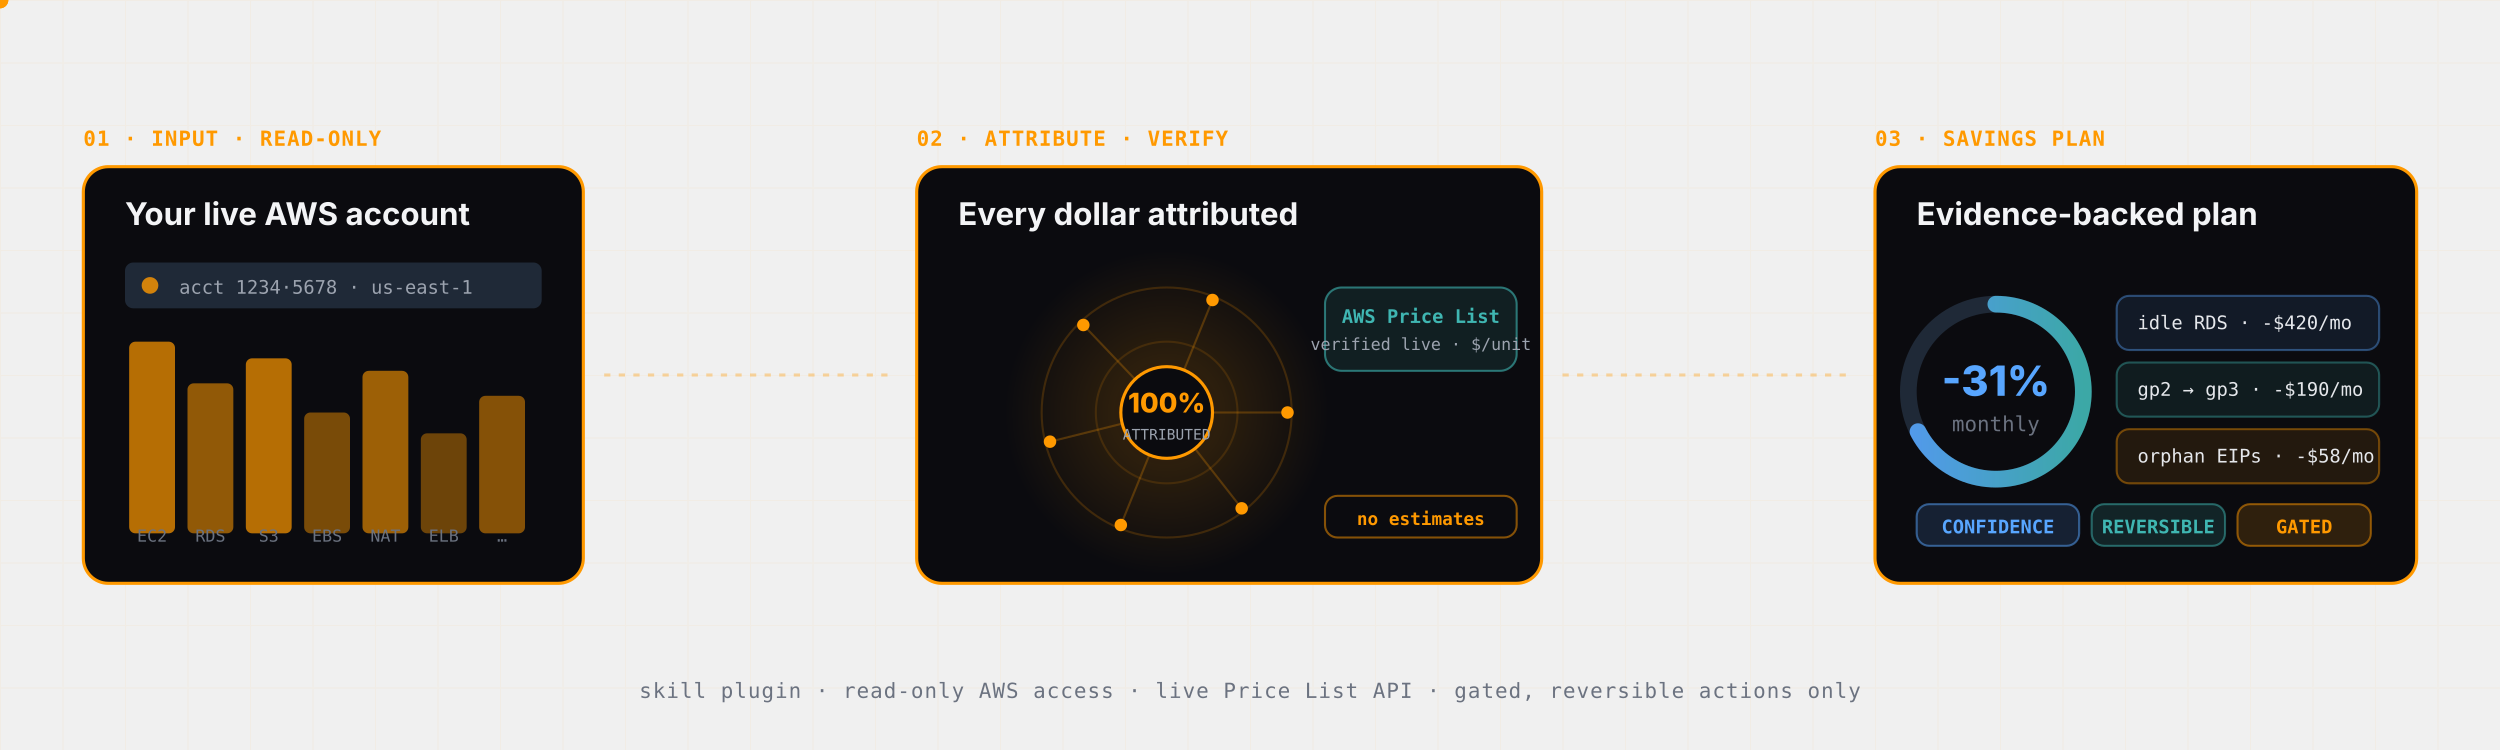
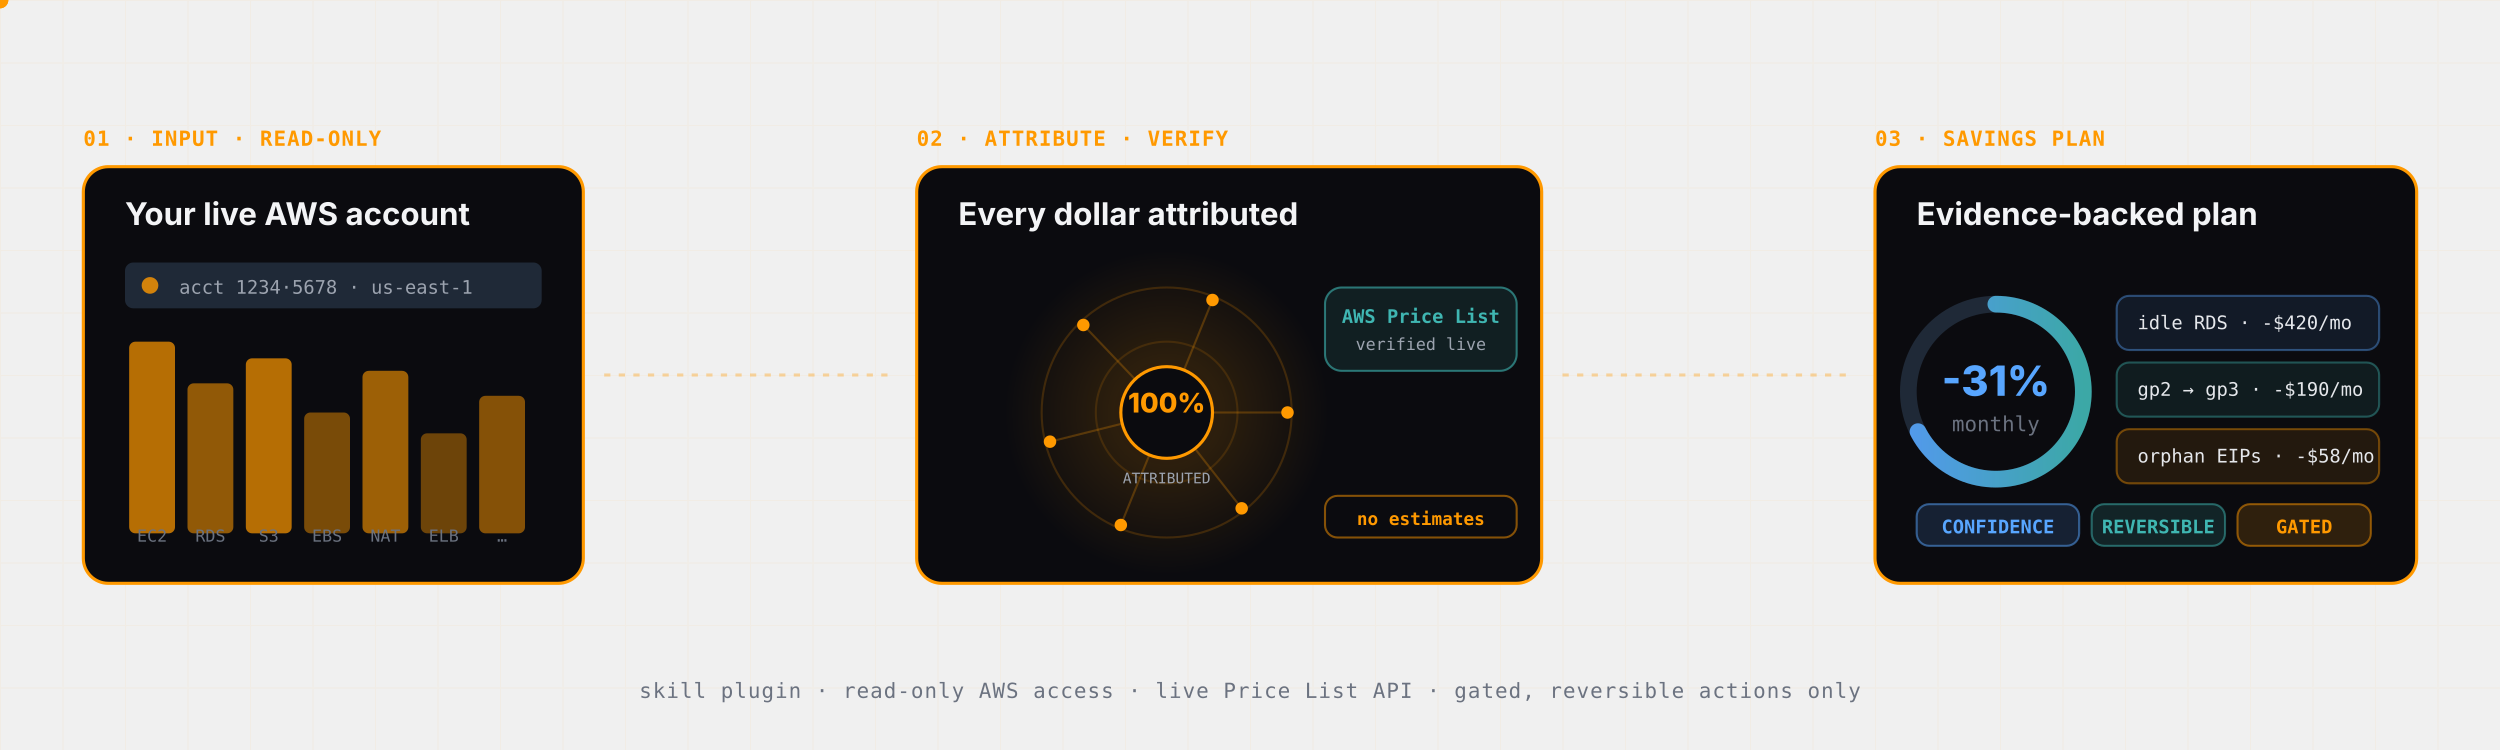
<svg xmlns="http://www.w3.org/2000/svg" viewBox="0 0 1200 360" fill="none" role="img" aria-label="AWS cost audit flow: a live AWS account is read read-only, every dollar is attributed and prices verified against the live AWS Price List API, and an evidence-backed savings plan with confidence and gated reversible badges is returned">
  <style>
    .bg-grid { stroke: #FF9900; stroke-width: 1; opacity: 0.05; }
    .frame { fill: #0b0b0f; stroke: #FF9900; stroke-width: 1.5; }
    .mono { font-family: ui-monospace, Menlo, monospace; font-size: 11px; fill: #e5e7eb; }
    .mono-dim { font-family: ui-monospace, Menlo, monospace; font-size: 10px; fill: #6b7280; }
    .title { font-family: 'SF Pro Display', system-ui, sans-serif; font-size: 15px; font-weight: 700; fill: #f3f4f6; }
    .label { font-family: ui-monospace, Menlo, monospace; font-size: 10px; font-weight: 600; fill: #FF9900; letter-spacing: 0.5px; }
    .flow-path { stroke: #FF9900; stroke-width: 1.5; opacity: 0.35; fill: none; stroke-dasharray: 3 4; }
    .spoke { stroke: #FF9900; stroke-width: 1; opacity: 0.25; }

    /* spend bars rise/settle */
    @keyframes spend-rise {
      0%, 100% { transform: scaleY(0.55); }
      50% { transform: scaleY(1); }
    }
    .spend-1 { animation: spend-rise 2.6s ease-in-out infinite; transform-origin: bottom; transform-box: fill-box; }
    .spend-2 { animation: spend-rise 2.6s ease-in-out infinite 0.3s; transform-origin: bottom; transform-box: fill-box; }
    .spend-3 { animation: spend-rise 2.6s ease-in-out infinite 0.6s; transform-origin: bottom; transform-box: fill-box; }
    .spend-4 { animation: spend-rise 2.6s ease-in-out infinite 0.9s; transform-origin: bottom; transform-box: fill-box; }
    .spend-5 { animation: spend-rise 2.6s ease-in-out infinite 1.2s; transform-origin: bottom; transform-box: fill-box; }

    /* price tag verify pulse */
    @keyframes tag-pulse {
      0%, 100% { opacity: 0.55; transform: scale(1); }
      50% { opacity: 1; transform: scale(1.06); }
    }
    .tag-pulse { animation: tag-pulse 2.4s ease-in-out infinite; transform-origin: center; transform-box: fill-box; }

    /* attribute dots ping along the spokes */
    @keyframes attr-ping {
      0%, 100% { r: 3; opacity: 0.5; }
      50% { r: 5; opacity: 1; }
    }
    .attr-1 { animation: attr-ping 2s ease-in-out infinite; transform-origin: center; }
    .attr-2 { animation: attr-ping 2s ease-in-out infinite 0.25s; transform-origin: center; }
    .attr-3 { animation: attr-ping 2s ease-in-out infinite 0.5s; transform-origin: center; }
    .attr-4 { animation: attr-ping 2s ease-in-out infinite 0.75s; transform-origin: center; }
    .attr-5 { animation: attr-ping 2s ease-in-out infinite 1s; transform-origin: center; }
    .attr-6 { animation: attr-ping 2s ease-in-out infinite 1.25s; transform-origin: center; }

    /* savings gauge fill */
    @keyframes gauge-fill {
      0% { stroke-dasharray: 0 264; }
      60%, 100% { stroke-dasharray: 178 264; }
    }
    .gauge-ring { animation: gauge-fill 4s ease-out infinite; }
    @keyframes number-count {
      0%, 100% { opacity: 1; }
      50% { opacity: 0.85; }
    }
    .score-num { animation: number-count 3s ease-in-out infinite; }

    /* line-item slide in */
    @keyframes line-slide {
      0% { opacity: 0; transform: translateX(12px); }
      100% { opacity: 1; transform: translateX(0); }
    }
    .line-1 { animation: line-slide 0.6s ease-out 0.4s both; }
    .line-2 { animation: line-slide 0.6s ease-out 0.9s both; }
    .line-3 { animation: line-slide 0.6s ease-out 1.4s both; }

    /* command prompt glow */
    @keyframes cmd-glow {
      0%, 100% { stroke-opacity: 0.6; }
      50% { stroke-opacity: 1; }
    }
    .cmd-frame { animation: cmd-glow 2.4s ease-in-out infinite; }

    @media (prefers-color-scheme: light) {
      .frame { fill: #ffffff; }
      .title { fill: #111827; }
      .mono { fill: #374151; }
      .mono-dim { fill: #6b7280; }
      .bg-grid { opacity: 0.08; }
    }
    @media (prefers-reduced-motion: reduce) {
      * { animation: none !important; }
    }
  </style>
  <defs>
    <pattern id="grid-aws" width="30" height="30" patternUnits="userSpaceOnUse">
      <path d="M 30 0 L 0 0 0 30" class="bg-grid" />
    </pattern>
    <radialGradient id="aws-hub">
      <stop offset="0%" stop-color="#FF9900" stop-opacity="0.2" />
      <stop offset="100%" stop-color="#FF9900" stop-opacity="0" />
    </radialGradient>
    <linearGradient id="aws-savings-grad" x1="0%" y1="0%" x2="0%" y2="100%">
      <stop offset="0%" stop-color="#58A6FF" stop-opacity="0.9" />
      <stop offset="100%" stop-color="#3FB6B2" stop-opacity="0.9" />
    </linearGradient>
  </defs>
  <rect width="1200" height="360" fill="url(#grid-aws)" />
  <g transform="translate(40,80)">
    <text x="0" y="-10" class="label">01 · INPUT · READ-ONLY</text>
    <rect x="0" y="0" width="240" height="200" rx="12" class="frame" />
    <text x="20" y="28" class="title">Your live AWS account</text>
    <g transform="translate(20,46)">
      <rect x="0" y="0" width="200" height="22" rx="4" fill="#1f2937" />
      <circle cx="12" cy="11" r="4" fill="#FF9900" opacity="0.8" />
      <text x="26" y="15" font-family="Menlo,monospace" font-size="9" fill="#9ca3af">acct 1234·5678 · us-east-1</text>
      <g transform="translate(0,38)">
        <rect class="spend-1" x="2" y="0" width="22" height="92" rx="3" fill="#FF9900" fill-opacity="0.7" />
        <rect class="spend-2" x="30" y="20" width="22" height="72" rx="3" fill="#FF9900" fill-opacity="0.55" />
        <rect class="spend-3" x="58" y="8" width="22" height="84" rx="3" fill="#FF9900" fill-opacity="0.7" />
        <rect class="spend-4" x="86" y="34" width="22" height="58" rx="3" fill="#FF9900" fill-opacity="0.45" />
        <rect class="spend-5" x="114" y="14" width="22" height="78" rx="3" fill="#FF9900" fill-opacity="0.6" />
        <rect class="spend-2" x="142" y="44" width="22" height="48" rx="3" fill="#FF9900" fill-opacity="0.4" />
        <rect class="spend-4" x="170" y="26" width="22" height="66" rx="3" fill="#FF9900" fill-opacity="0.5" />
      </g>
      <g transform="translate(0,134)" font-family="Menlo,monospace" font-size="8" fill="#6b7280">
        <text x="13" y="0" text-anchor="middle">EC2</text>
        <text x="41" y="0" text-anchor="middle">RDS</text>
        <text x="69" y="0" text-anchor="middle">S3</text>
        <text x="97" y="0" text-anchor="middle">EBS</text>
        <text x="125" y="0" text-anchor="middle">NAT</text>
        <text x="153" y="0" text-anchor="middle">ELB</text>
        <text x="181" y="0" text-anchor="middle">…</text>
      </g>
    </g>
  </g>
  <path d="M 290 180 L 430 180" class="flow-path" />
  <circle r="4" fill="#FF9900">
    <animateMotion dur="2s" repeatCount="indefinite" path="M 290 180 L 430 180" />
  </circle>
  <circle r="3" fill="#FF9900" opacity="0.5">
    <animateMotion dur="2s" begin="0.6s" repeatCount="indefinite" path="M 290 180 L 430 180" />
  </circle>
  <g transform="translate(440,80)">
    <text x="0" y="-10" class="label">02 · ATTRIBUTE · VERIFY</text>
    <rect x="0" y="0" width="300" height="200" rx="12" class="frame" />
    <text x="20" y="28" class="title">Every dollar attributed</text>
    <g transform="translate(120,118)">
      <circle cx="0" cy="0" r="78" fill="url(#aws-hub)" />
      <circle cx="0" cy="0" r="60" fill="none" stroke="#FF9900" stroke-opacity="0.18" />
      <circle cx="0" cy="0" r="34" fill="none" stroke="#FF9900" stroke-opacity="0.14" />
      <g>
        <line x1="0" y1="0" x2="58" y2="0" class="spoke" />
        <line x1="0" y1="0" x2="36" y2="46" class="spoke" />
        <line x1="0" y1="0" x2="-22" y2="54" class="spoke" />
        <line x1="0" y1="0" x2="-56" y2="14" class="spoke" />
        <line x1="0" y1="0" x2="-40" y2="-42" class="spoke" />
        <line x1="0" y1="0" x2="22" y2="-54" class="spoke" />
      </g>
      <circle cx="58" cy="0" r="3" fill="#FF9900" class="attr-1" />
      <circle cx="36" cy="46" r="3" fill="#FF9900" class="attr-2" />
      <circle cx="-22" cy="54" r="3" fill="#FF9900" class="attr-3" />
      <circle cx="-56" cy="14" r="3" fill="#FF9900" class="attr-4" />
      <circle cx="-40" cy="-42" r="3" fill="#FF9900" class="attr-5" />
      <circle cx="22" cy="-54" r="3" fill="#FF9900" class="attr-6" />
      <circle cx="0" cy="0" r="22" fill="#0b0b0f" stroke="#FF9900" stroke-width="1.5" />
      <text x="0" y="0" text-anchor="middle" font-family="'SF Pro Display',sans-serif" font-size="13" font-weight="800" fill="#FF9900" class="score-num">100%</text>
-       <text x="0" y="13" text-anchor="middle" font-family="Menlo,monospace" font-size="7" fill="#9ca3af">ATTRIBUTED</text>
+       <text x="0" y="34" text-anchor="middle" font-family="Menlo,monospace" font-size="7" fill="#9ca3af">ATTRIBUTED</text>
    </g>
    <g transform="translate(196,58)">
      <rect class="tag-pulse" x="0" y="0" width="92" height="40" rx="8" fill="#3FB6B2" fill-opacity="0.12" stroke="#3FB6B2" stroke-opacity="0.6" />
      <text x="46" y="17" text-anchor="middle" font-family="Menlo,monospace" font-size="9" fill="#3FB6B2" font-weight="600">AWS Price List</text>
-       <text x="46" y="30" text-anchor="middle" font-family="Menlo,monospace" font-size="8" fill="#9ca3af">verified live · $/unit</text>
+       <text x="46" y="30" text-anchor="middle" font-family="Menlo,monospace" font-size="8" fill="#9ca3af">verified live</text>
    </g>
    <g transform="translate(196,158)">
      <rect x="0" y="0" width="92" height="20" rx="6" fill="#0b0b0f" stroke="#FF9900" stroke-opacity="0.5" />
      <text x="46" y="14" text-anchor="middle" font-family="Menlo,monospace" font-size="8.5" fill="#FF9900" font-weight="600">no estimates</text>
    </g>
  </g>
  <path d="M 750 180 L 890 180" class="flow-path" />
  <circle r="4" fill="#FF9900">
    <animateMotion dur="2s" repeatCount="indefinite" path="M 750 180 L 890 180" />
  </circle>
  <circle r="3" fill="#FF9900" opacity="0.5">
    <animateMotion dur="2s" begin="0.6s" repeatCount="indefinite" path="M 750 180 L 890 180" />
  </circle>
  <g transform="translate(900,80)">
    <text x="0" y="-10" class="label">03 · SAVINGS PLAN</text>
    <rect x="0" y="0" width="260" height="200" rx="12" class="frame" />
    <text x="20" y="28" class="title">Evidence-backed plan</text>
    <g transform="translate(58,108)">
      <circle cx="0" cy="0" r="42" fill="none" stroke="#1f2937" stroke-width="8" />
      <circle cx="0" cy="0" r="42" fill="none" stroke="url(#aws-savings-grad)" stroke-width="8" stroke-linecap="round" stroke-dasharray="178 264" transform="rotate(-90)" class="gauge-ring" />
      <text x="0" y="2" text-anchor="middle" font-family="'SF Pro Display',sans-serif" font-size="20" font-weight="800" fill="#58A6FF" class="score-num">-31%</text>
      <text x="0" y="19" text-anchor="middle" class="mono-dim">monthly</text>
    </g>
    <g transform="translate(116,62)">
      <g class="line-1">
        <rect x="0" y="0" width="126" height="26" rx="6" fill="#58A6FF" fill-opacity="0.1" stroke="#58A6FF" stroke-opacity="0.4" />
        <text x="10" y="16" font-family="Menlo,monospace" font-size="9" fill="#e5e7eb">idle RDS · -$420/mo</text>
      </g>
      <g transform="translate(0,32)">
        <g class="line-2">
          <rect x="0" y="0" width="126" height="26" rx="6" fill="#3FB6B2" fill-opacity="0.1" stroke="#3FB6B2" stroke-opacity="0.4" />
          <text x="10" y="16" font-family="Menlo,monospace" font-size="9" fill="#e5e7eb">gp2 → gp3 · -$190/mo</text>
        </g>
      </g>
      <g transform="translate(0,64)">
        <g class="line-3">
          <rect x="0" y="0" width="126" height="26" rx="6" fill="#FF9900" fill-opacity="0.1" stroke="#FF9900" stroke-opacity="0.4" />
          <text x="10" y="16" font-family="Menlo,monospace" font-size="9" fill="#e5e7eb">orphan EIPs · -$58/mo</text>
        </g>
      </g>
    </g>
    <g transform="translate(20,162)">
      <rect x="0" y="0" width="78" height="20" rx="6" fill="#58A6FF" fill-opacity="0.15" stroke="#58A6FF" stroke-opacity="0.5" />
      <text x="39" y="14" text-anchor="middle" font-family="Menlo,monospace" font-size="9" fill="#58A6FF" font-weight="600">CONFIDENCE</text>
      <rect x="84" y="0" width="64" height="20" rx="6" fill="#3FB6B2" fill-opacity="0.15" stroke="#3FB6B2" stroke-opacity="0.5" />
      <text x="116" y="14" text-anchor="middle" font-family="Menlo,monospace" font-size="9" fill="#3FB6B2" font-weight="600">REVERSIBLE</text>
      <rect x="154" y="0" width="64" height="20" rx="6" fill="#FF9900" fill-opacity="0.15" stroke="#FF9900" stroke-opacity="0.5" />
      <text x="186" y="14" text-anchor="middle" font-family="Menlo,monospace" font-size="9" fill="#FF9900" font-weight="600">GATED</text>
    </g>
  </g>
  <text x="600" y="335" text-anchor="middle" font-family="Menlo,monospace" font-size="10" fill="#6b7280" letter-spacing="0.5">skill plugin · read-only AWS access · live Price List API · gated, reversible actions only</text>
</svg>
